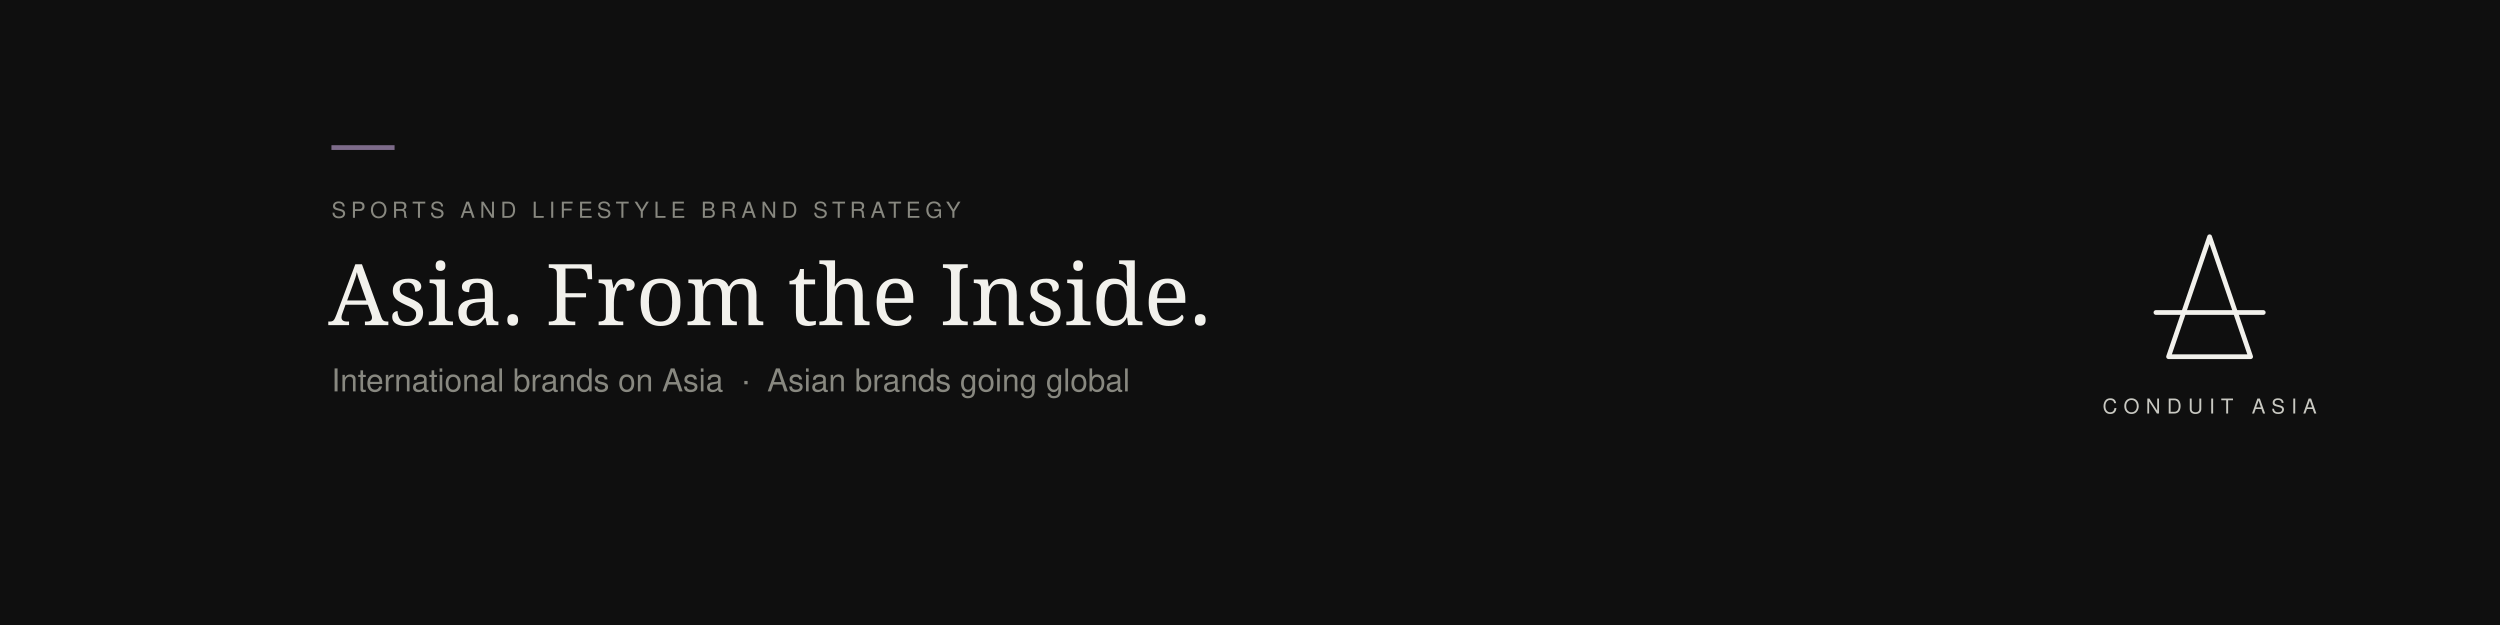
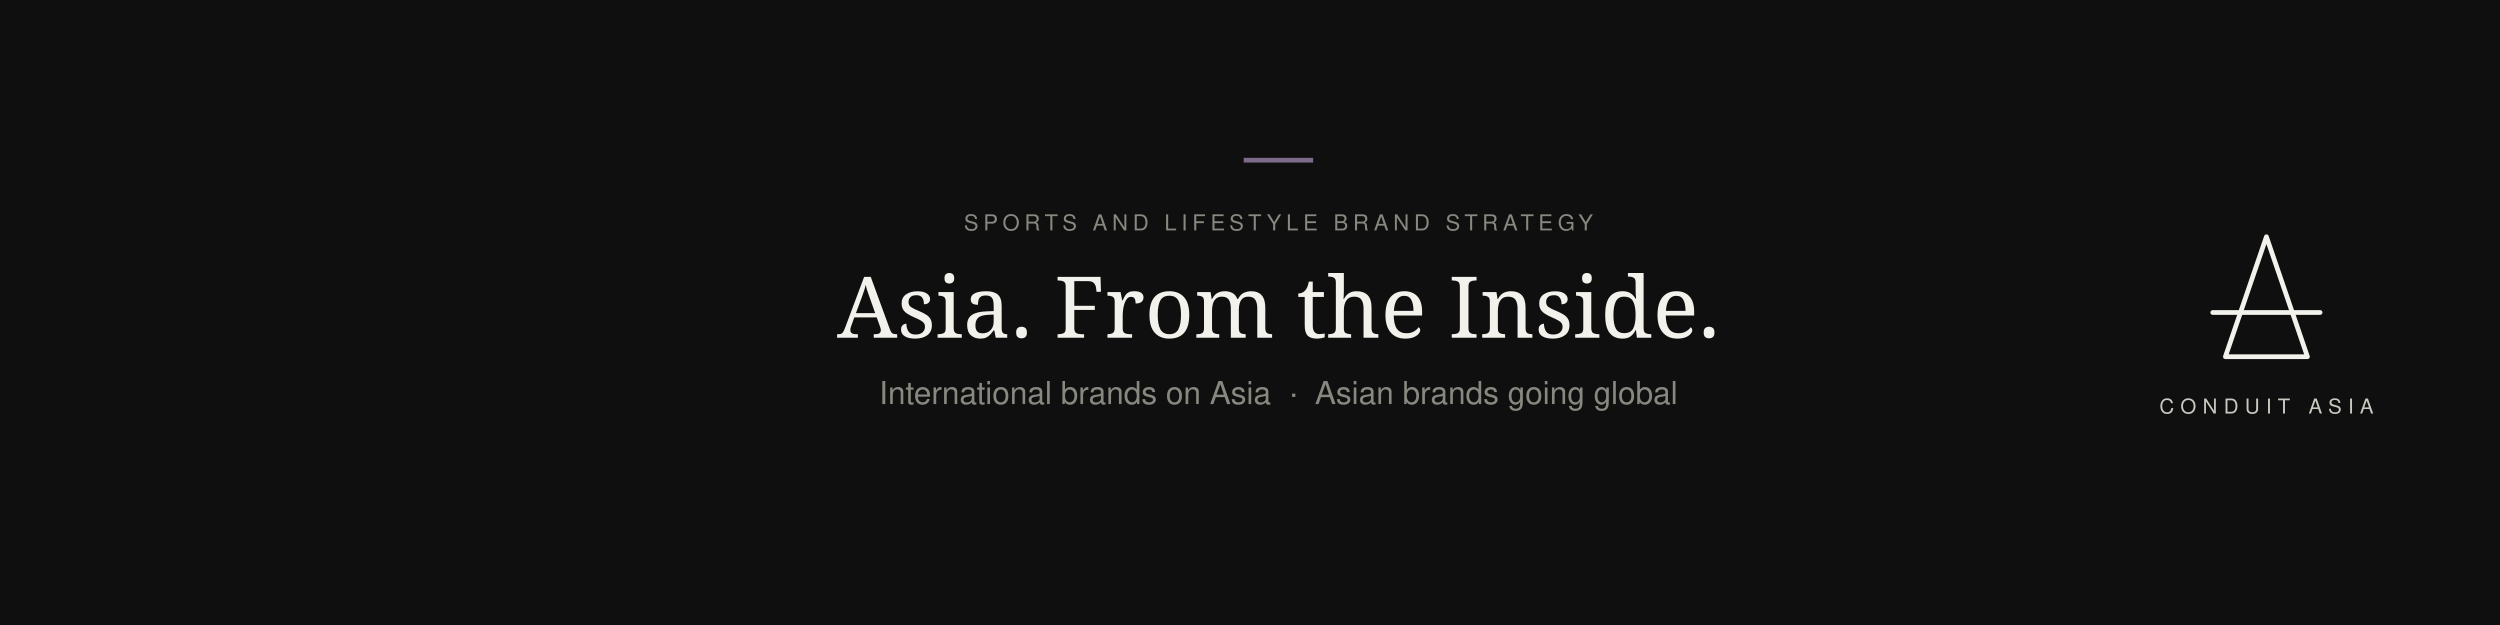
<svg xmlns="http://www.w3.org/2000/svg" viewBox="0 0 1584 396" fill="none" role="img">
  <rect width="1584" height="396" fill="#0F0F0F" />
-   <rect x="210" y="92" width="40" height="3" fill="#7D6B8A" />
-   <text x="210" y="138" font-family="Helvetica, Arial, sans-serif" font-size="14" letter-spacing="3" fill="#888880">SPORTS AND LIFESTYLE BRAND STRATEGY</text>
-   <text x="208" y="206" font-family="Didot, 'Playfair Display', Georgia, serif" font-size="54" fill="#F2F1EC">Asia. From the Inside.</text>
-   <text x="210" y="248" font-family="Helvetica, Arial, sans-serif" font-size="20" fill="#888880">International brands on Asia  ·  Asian brands going global</text>
-   <path d="M1374 226 L1400 150 L1426 226 Z" fill="none" stroke="#F2F1EC" stroke-width="3" stroke-linejoin="round" />
-   <line x1="1366" y1="198" x2="1434" y2="198" stroke="#F2F1EC" stroke-width="3" stroke-linecap="round" />
-   <text x="1400" y="262" text-anchor="middle" font-family="Helvetica, Arial, sans-serif" font-size="13" letter-spacing="4" fill="#C9C9C2">CONDUIT ASIA</text>
+   <rect x="788" y="100" width="44" height="3" fill="#7D6B8A" />
+   <text x="810" y="146" text-anchor="middle" font-family="Helvetica, Arial, sans-serif" font-size="14" letter-spacing="3" fill="#888880">SPORTS AND LIFESTYLE BRAND STRATEGY</text>
+   <text x="810" y="214" text-anchor="middle" font-family="Didot, 'Playfair Display', Georgia, serif" font-size="54" fill="#F2F1EC">Asia. From the Inside.</text>
+   <text x="810" y="256" text-anchor="middle" font-family="Helvetica, Arial, sans-serif" font-size="20" fill="#888880">International brands on Asia  ·  Asian brands going global</text>
+   <path d="M1410 226 L1436 150 L1462 226 Z" fill="none" stroke="#F2F1EC" stroke-width="3" stroke-linejoin="round" />
+   <line x1="1402" y1="198" x2="1470" y2="198" stroke="#F2F1EC" stroke-width="3" stroke-linecap="round" />
+   <text x="1436" y="262" text-anchor="middle" font-family="Helvetica, Arial, sans-serif" font-size="13" letter-spacing="4" fill="#C9C9C2">CONDUIT ASIA</text>
</svg>
